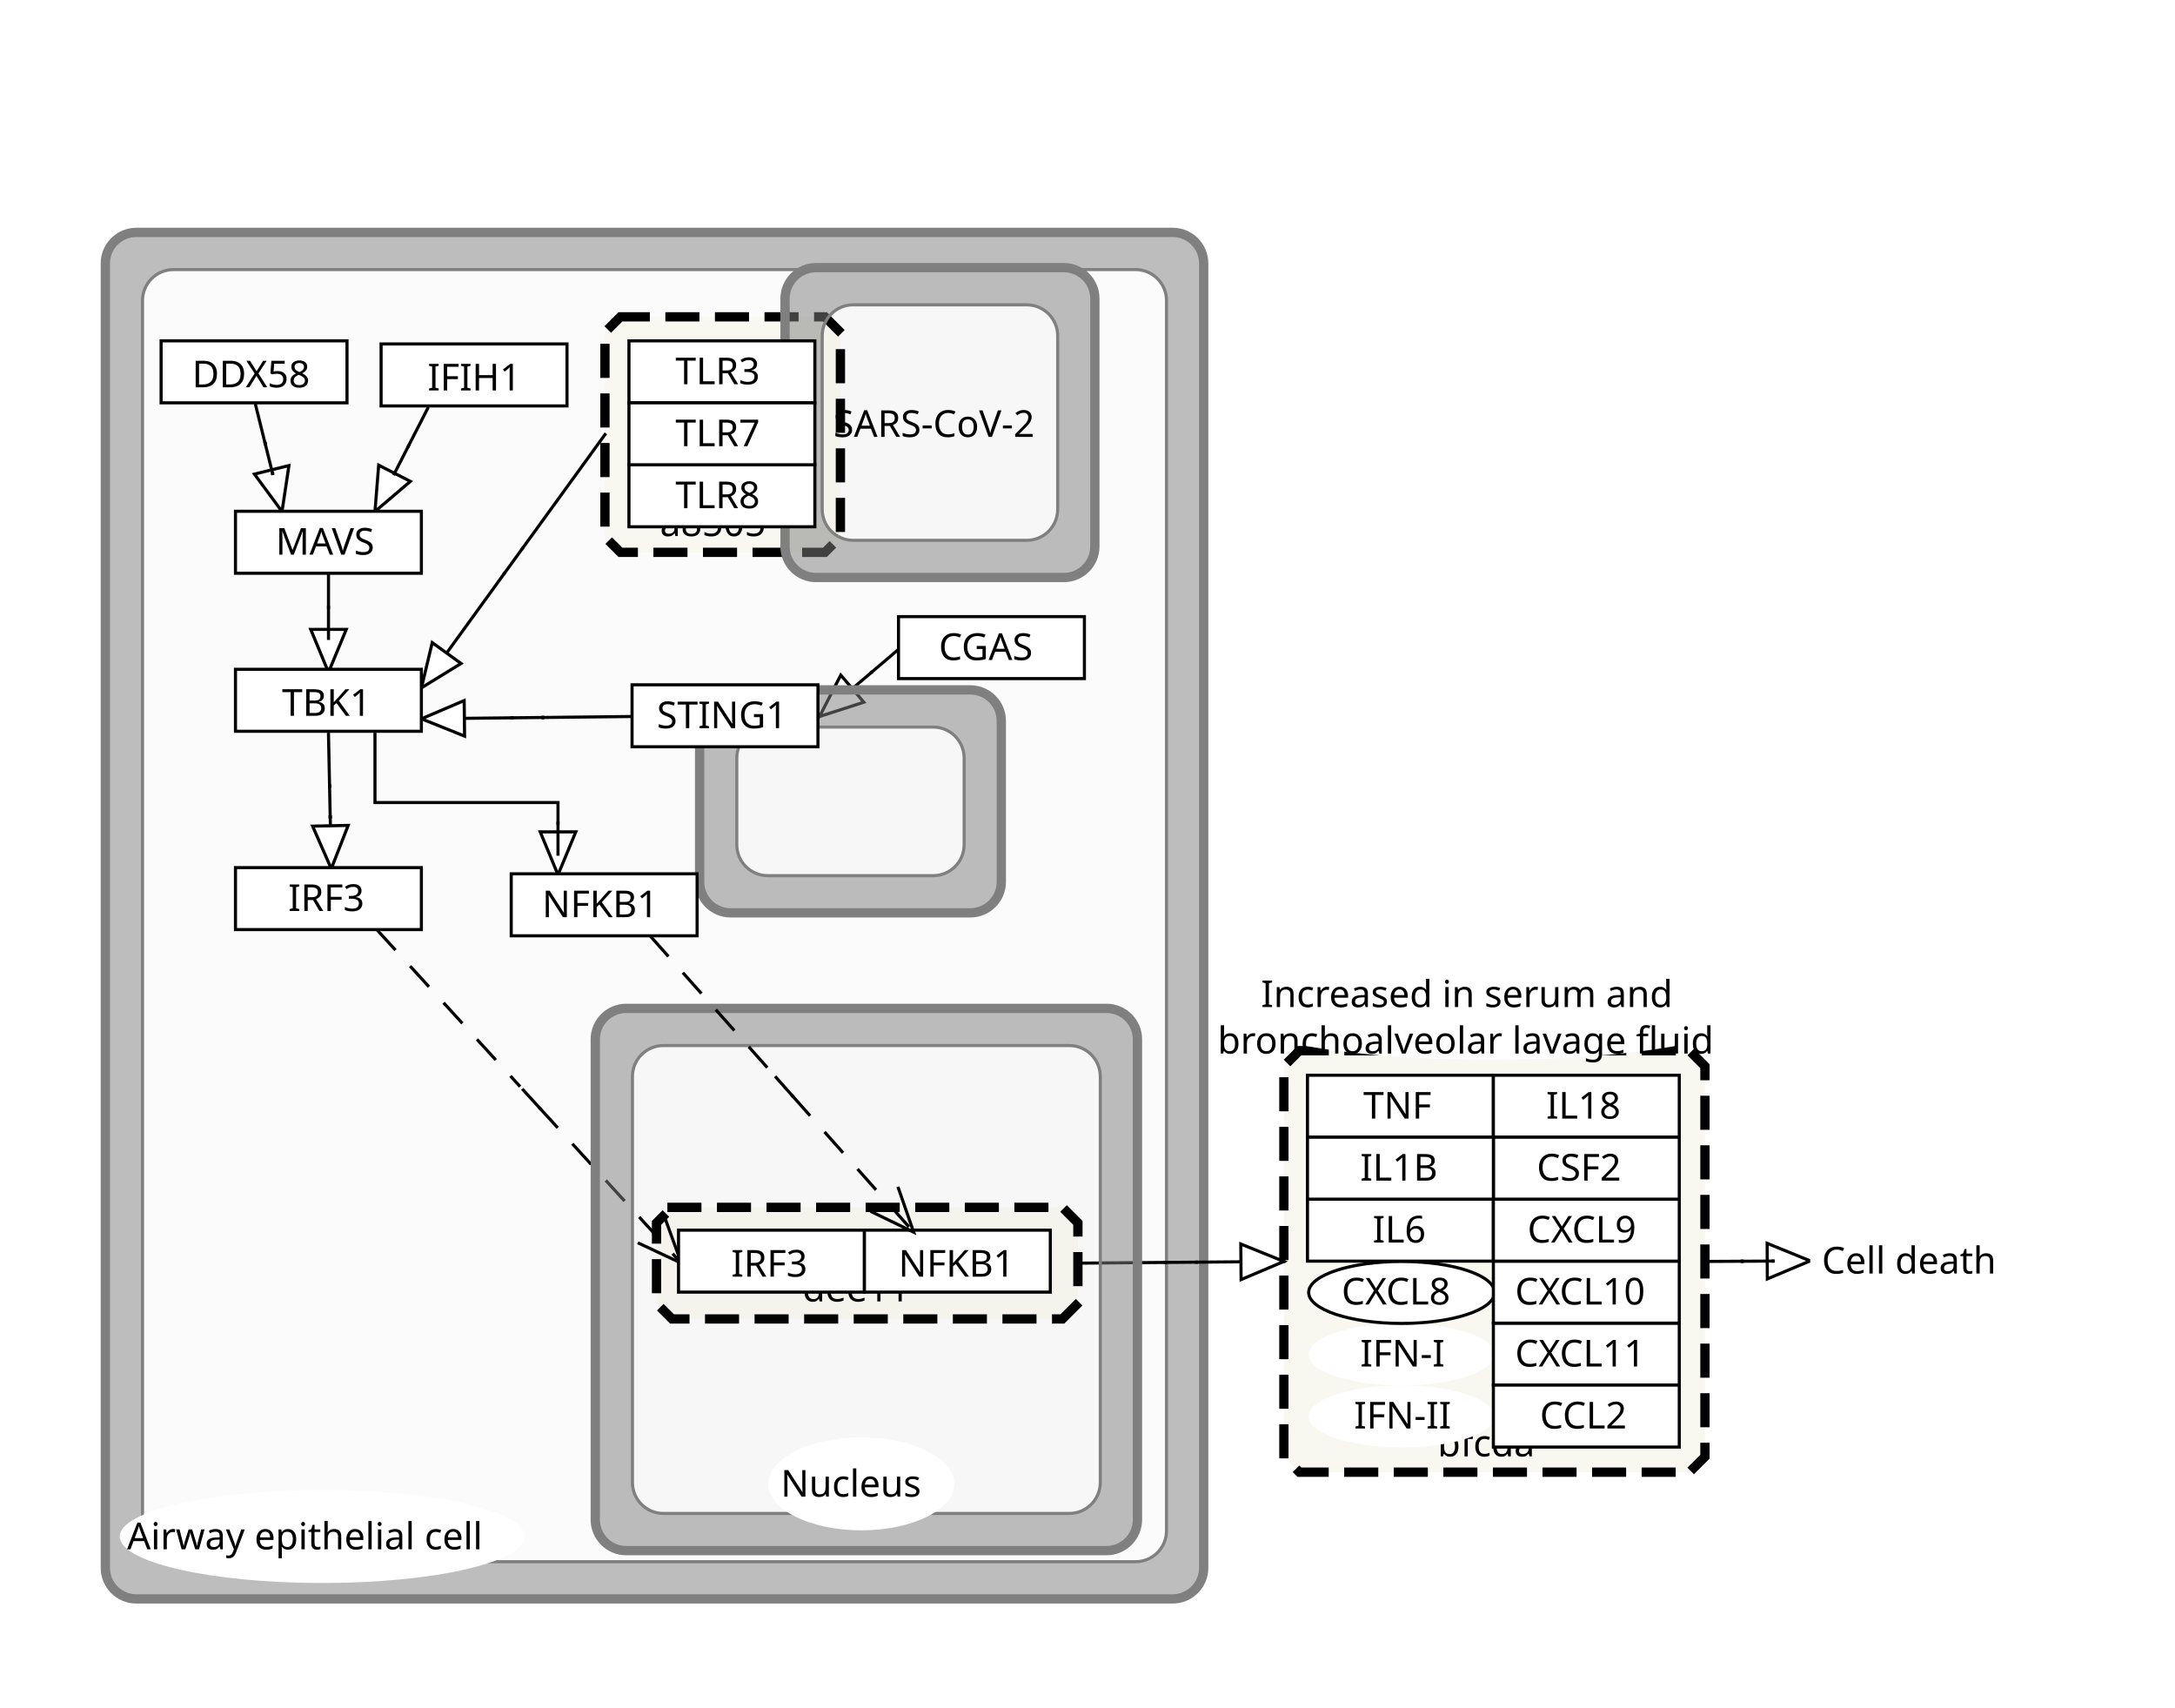
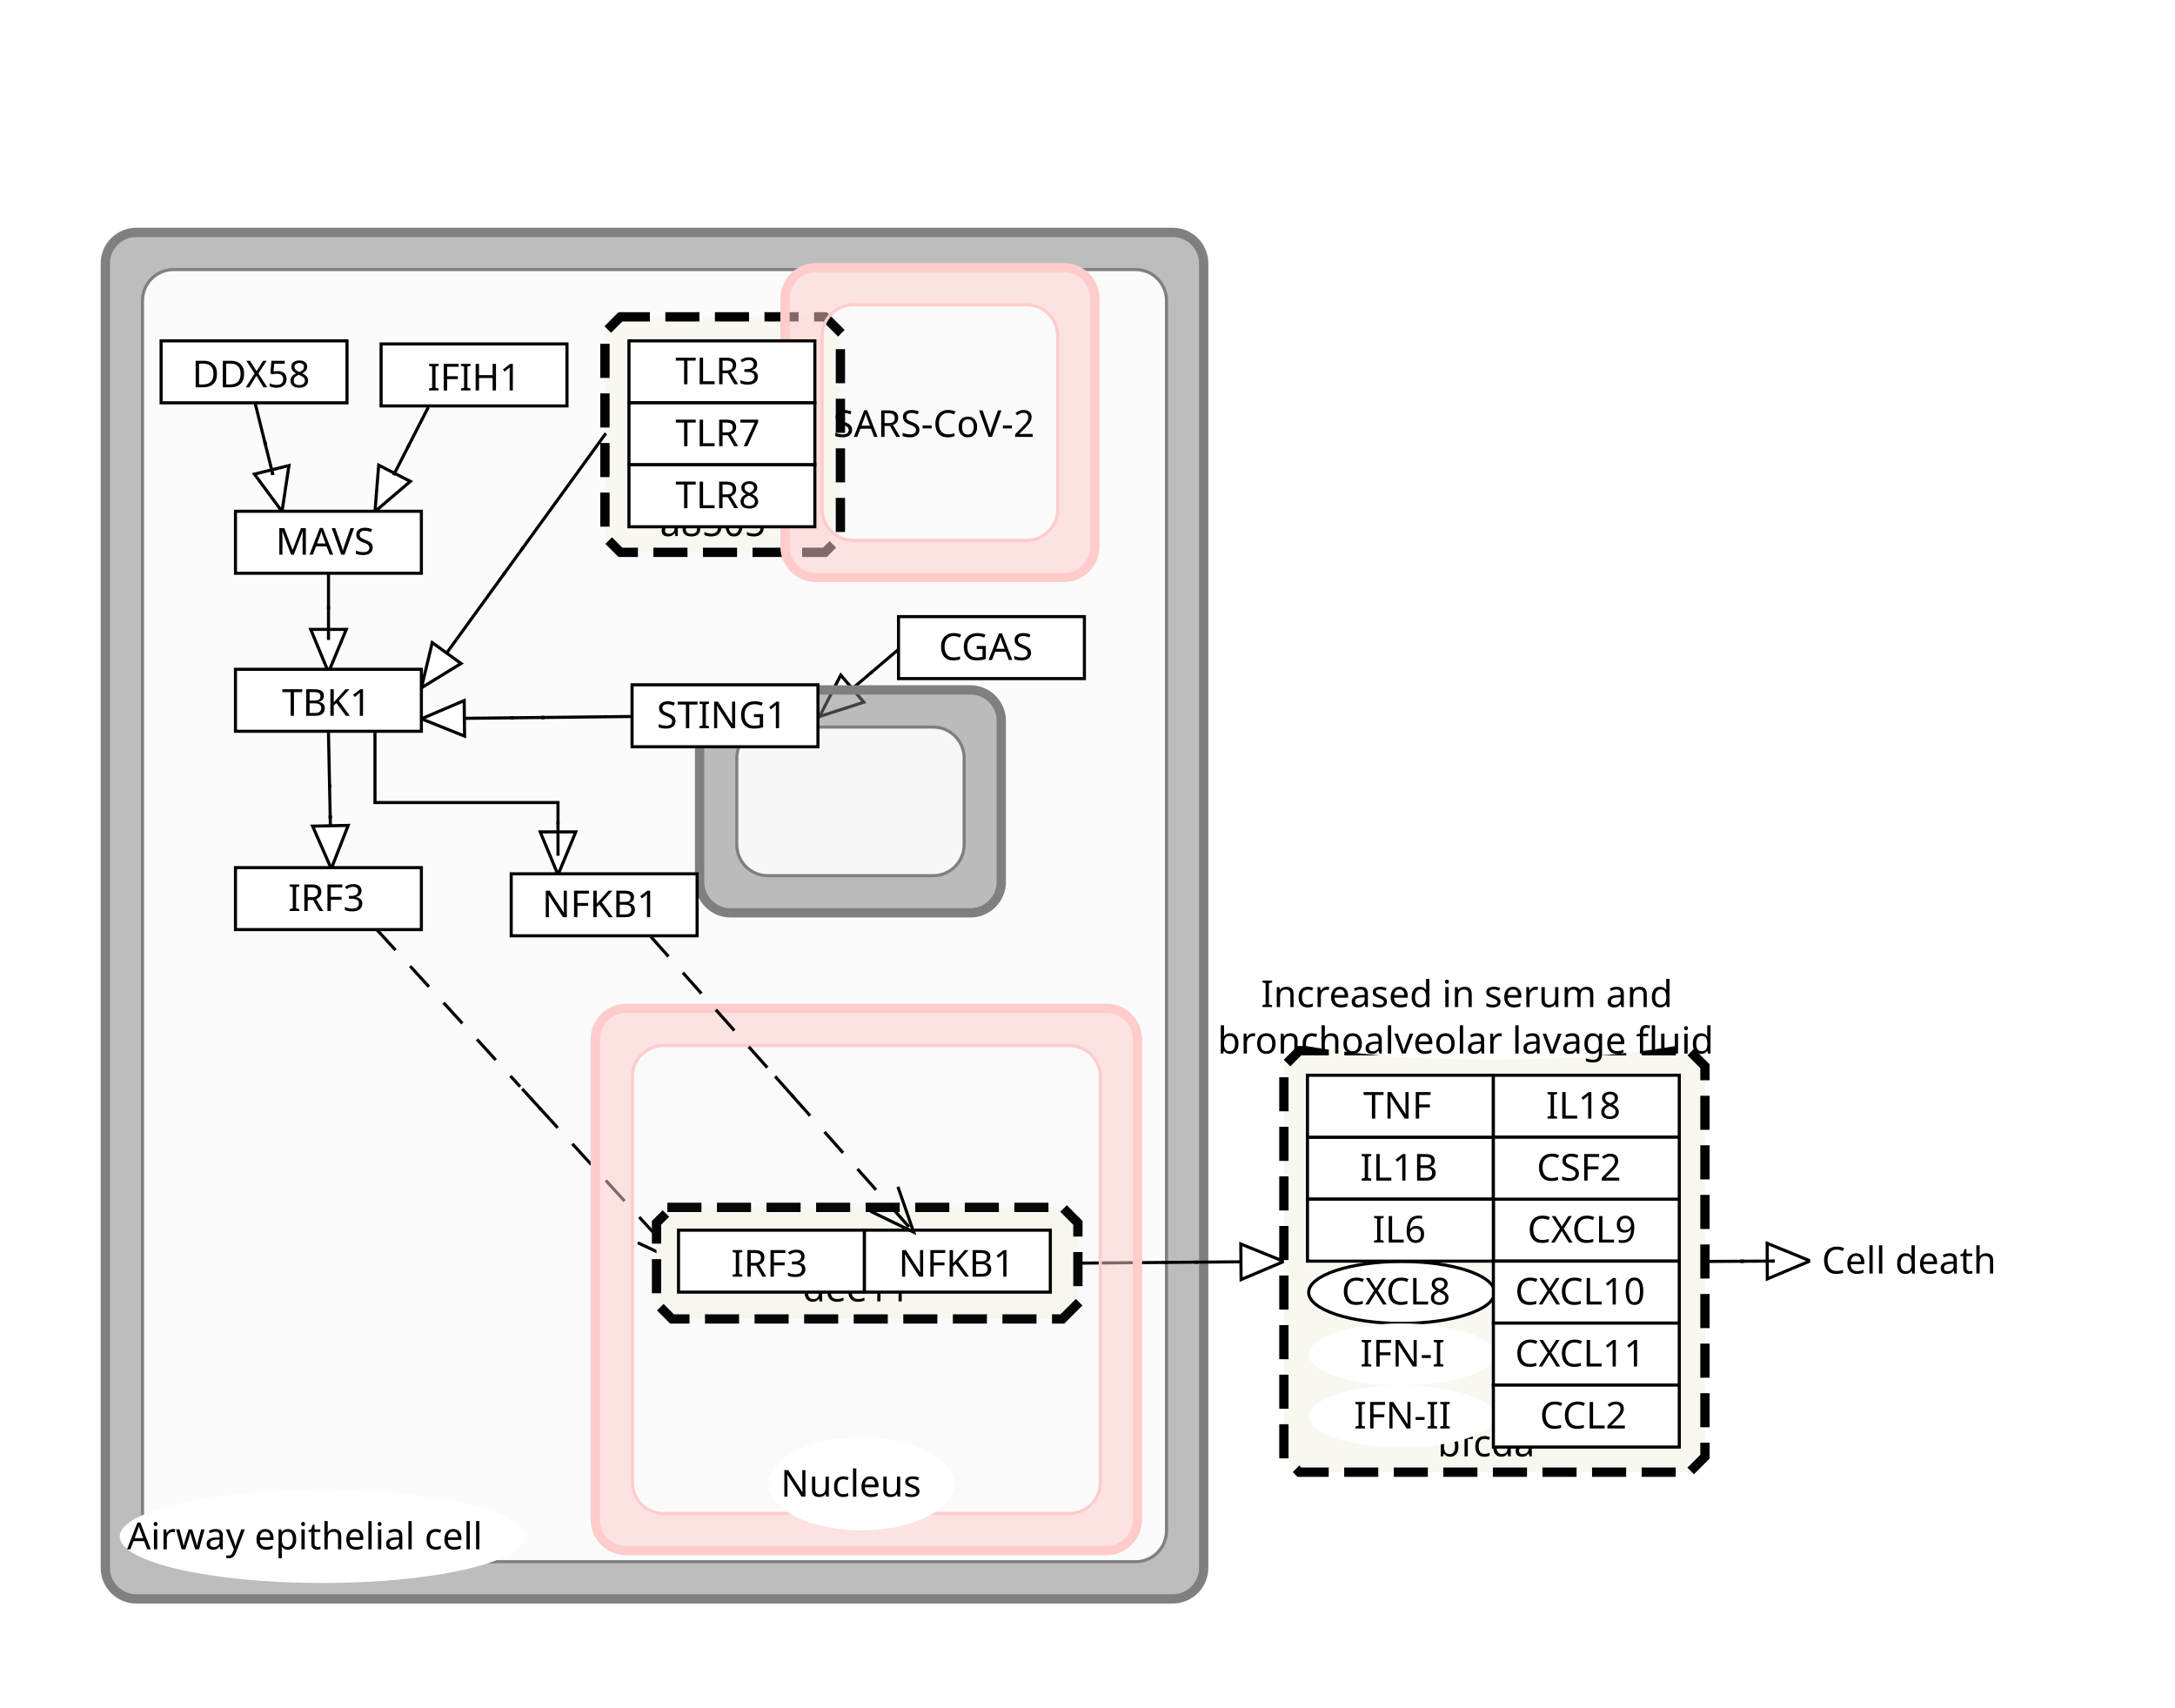
<svg xmlns="http://www.w3.org/2000/svg" fill-opacity="1" color-rendering="auto" color-interpolation="auto" text-rendering="auto" stroke="black" stroke-linecap="square" stroke-miterlimit="10" shape-rendering="auto" stroke-opacity="1" fill="black" stroke-dasharray="none" font-weight="normal" stroke-width="1" viewBox="0 0 702 551" font-family="'Dialog'" font-style="normal" stroke-linejoin="miter" font-size="12px" stroke-dashoffset="0" image-rendering="auto">
  <defs id="genericDefs" />
  <g />
  <defs id="genericDefs" />
  <g>
    <g fill="white" text-rendering="geometricPrecision" color-interpolation="linearRGB" color-rendering="optimizeQuality" stroke="white" image-rendering="optimizeQuality">
      <rect x="-1" width="704" height="553" y="-1" stroke="none" />
    </g>
    <g fill-opacity="0.031" fill="rgb(128,128,128)" text-rendering="geometricPrecision" color-rendering="optimizeQuality" image-rendering="optimizeQuality" stroke="rgb(128,128,128)" color-interpolation="linearRGB" stroke-opacity="0.031">
      <rect x="34" y="75" width="354.5" rx="10" ry="10" height="441" stroke="none" />
    </g>
    <g fill="gray" text-rendering="geometricPrecision" color-rendering="optimizeQuality" image-rendering="optimizeQuality" stroke="gray" color-interpolation="linearRGB" stroke-width="3">
      <rect x="34" y="75" fill="none" width="354.5" rx="10" ry="10" height="441" />
      <rect x="46" y="87" fill="none" width="330.5" rx="10" ry="10" height="417" stroke-width="1" />
    </g>
    <g fill-opacity="0.498" fill="rgb(128,128,128)" text-rendering="geometricPrecision" color-rendering="optimizeQuality" image-rendering="optimizeQuality" stroke="rgb(128,128,128)" color-interpolation="linearRGB" stroke-opacity="0.498">
      <path d="M366.5 87 C372.023 87 376.5 91.477 376.5 97 L376.5 494 C376.5 499.523 372.023 504 366.5 504 L56 504 C50.477 504 46 499.523 46 494 L46 97 C46 91.477 50.477 87 56 87 ZM44 75 C38.477 75 34 79.477 34 85 L34 506 C34 511.523 38.477 516 44 516 L378.5 516 C384.023 516 388.5 511.523 388.5 506 L388.5 85 C388.5 79.477 384.023 75 378.5 75 Z" stroke="none" />
    </g>
    <g fill="silver" text-rendering="geometricPrecision" color-rendering="optimizeQuality" image-rendering="optimizeQuality" font-family="sans-serif" stroke="silver" color-interpolation="linearRGB">
      <text x="34" xml:space="preserve" y="82" stroke="none"> </text>
-       <path fill="none" d="M290.4 209.225 L281.272 216.986" stroke="black" />
-       <path fill="none" d="M273.653 223.464 L264.525 231.225" stroke="black" />
-       <path fill="white" d="M264.525 231.225 L271.365 217.875 L278.801 226.621 Z" stroke="none" />
-       <path fill="none" d="M264.525 231.225 L271.365 217.875 L278.801 226.621 Z" stroke="black" />
-       <line y2="216.986" fill="none" x1="273.653" x2="281.272" stroke="black" y1="223.464" />
+       <path fill="none" d="M121.025 236.975 L121.025 259 L180.1 259 L180.1 265.663" stroke="black" />
+       <path fill="none" d="M180.1 275.663 L180.1 282.325" stroke="black" />
+       <path fill="white" d="M180.1 282.325 L174.36 268.467 L185.84 268.467 Z" stroke="none" />
+       <path fill="none" d="M180.1 282.325 L174.36 268.467 L185.84 268.467 Z" stroke="black" />
+       <line y2="265.663" fill="none" x1="180.1" x2="180.1" stroke="black" y1="275.663" />
+       <path fill="none" d="M347.9 407.65 L376.143 407.414" stroke="black" />
+       <path fill="none" d="M386.143 407.331 L414.386 407.095" stroke="black" />
+       <path fill="white" d="M414.386 407.095 L400.576 412.951 L400.48 401.471 Z" stroke="none" />
+       <path fill="none" d="M414.386 407.095 L400.576 412.951 L400.48 401.471 Z" stroke="black" />
+       <line y2="407.414" fill="none" x1="386.143" x2="376.143" stroke="black" y1="407.331" />
+       <path fill="rgb(248,247,240)" d="M419.386 339.085 L545.287 339.085 L550.287 344.085 L550.287 470.105 L545.287 475.105 L419.386 475.105 L414.386 470.105 L414.386 344.085 Z" fill-rule="evenodd" stroke="none" />
+     </g>
+     <g text-rendering="geometricPrecision" stroke-dasharray="8,8" stroke-width="3" color-interpolation="linearRGB" color-rendering="optimizeQuality" image-rendering="optimizeQuality">
+       <path fill="none" d="M419.386 339.085 L545.287 339.085 L550.287 344.085 L550.287 470.105 L545.287 475.105 L419.386 475.105 L414.386 470.105 L414.386 344.085 Z" fill-rule="evenodd" />
+       <text x="464" y="470" font-family="sans-serif" stroke-dasharray="none" stroke="none" stroke-width="1" xml:space="preserve">bfcda</text>
+       <path fill="none" stroke-width="1" stroke-dasharray="none" d="M138.025 131.825 L131.801 143.998" />
+       <path fill="none" stroke-width="1" stroke-dasharray="none" d="M127.249 152.902 L121.025 165.075" />
+     </g>
+     <g fill="white" text-rendering="geometricPrecision" color-interpolation="linearRGB" color-rendering="optimizeQuality" stroke="white" image-rendering="optimizeQuality">
+       <path d="M121.025 165.075 L122.223 150.123 L132.445 155.349 Z" stroke="none" />
+       <path fill="none" d="M121.025 165.075 L122.223 150.123 L132.445 155.349 Z" stroke="black" />
+       <line y2="143.998" fill="none" x1="127.249" x2="131.801" stroke="black" y1="152.902" />
      <path fill="none" d="M204.525 231.225 L175.275 231.545" stroke="black" />
      <path fill="none" d="M165.275 231.655 L136.025 231.975" stroke="black" />
-       <path fill="white" d="M136.025 231.975 L149.82 226.083 L149.945 237.563 Z" stroke="none" />
+       <path d="M136.025 231.975 L149.82 226.083 L149.945 237.563 Z" stroke="none" />
      <path fill="none" d="M136.025 231.975 L149.82 226.083 L149.945 237.563 Z" stroke="black" />
      <path fill="none" d="M175.275 231.545 L175.275 231.545" stroke="black" />
      <path fill="none" d="M165.275 231.655 L165.275 231.655" stroke="black" />
      <line y2="231.545" fill="none" x1="165.275" x2="175.275" stroke="black" y1="231.655" />
-       <path fill="rgb(248,247,240)" d="M419.386 339.085 L545.287 339.085 L550.287 344.085 L550.287 470.105 L545.287 475.105 L419.386 475.105 L414.386 470.105 L414.386 344.085 Z" fill-rule="evenodd" stroke="none" />
-     </g>
-     <g text-rendering="geometricPrecision" stroke-dasharray="8,8" stroke-width="3" color-interpolation="linearRGB" color-rendering="optimizeQuality" image-rendering="optimizeQuality">
-       <path fill="none" d="M419.386 339.085 L545.287 339.085 L550.287 344.085 L550.287 470.105 L545.287 475.105 L419.386 475.105 L414.386 470.105 L414.386 344.085 Z" fill-rule="evenodd" />
-       <text x="464" y="470" font-family="sans-serif" stroke-dasharray="none" stroke="none" stroke-width="1" xml:space="preserve">bfcda</text>
-     </g>
-     <g fill="rgb(248,247,240)" text-rendering="geometricPrecision" color-interpolation="linearRGB" color-rendering="optimizeQuality" stroke="rgb(248,247,240)" image-rendering="optimizeQuality">
-       <path d="M216.9 389.65 L342.9 389.65 L347.9 394.65 L347.9 420.65 L342.9 425.65 L216.9 425.65 L211.9 420.65 L211.9 394.65 Z" stroke="none" fill-rule="evenodd" />
+       <path fill="none" stroke-dasharray="8,8" d="M121.925 300.35 L167.541 350.308" stroke="black" />
+       <path fill="none" stroke-dasharray="8,8" d="M174.284 357.692 L219.9 407.65" stroke="black" />
+       <path fill="none" d="M206.317 401.287 L219.9 407.65 L214.794 393.546" stroke="black" />
+       <line fill="none" x1="174.284" x2="167.541" y1="357.692" y2="350.308" stroke-dasharray="8,8" stroke="black" />
+       <path fill="none" d="M106.025 236.975 L106.371 253.664" stroke="black" />
+       <path fill="none" d="M106.579 263.661 L106.925 280.35" stroke="black" />
+       <path d="M106.925 280.35 L100.898 266.614 L112.376 266.376 Z" stroke="none" />
+       <path fill="none" d="M106.925 280.35 L100.898 266.614 L112.376 266.376 Z" stroke="black" />
+       <path fill="none" d="M106.371 253.664 L106.371 253.664" stroke="black" />
+       <path fill="none" d="M106.579 263.661 L106.579 263.661" stroke="black" />
+       <line y2="253.664" fill="none" x1="106.579" x2="106.371" stroke="black" y1="263.661" />
+       <path fill="rgb(248,247,240)" d="M216.9 389.65 L342.9 389.65 L347.9 394.65 L347.9 420.65 L342.9 425.65 L216.9 425.65 L211.9 420.65 L211.9 394.65 Z" fill-rule="evenodd" stroke="none" />
    </g>
    <g text-rendering="geometricPrecision" stroke-dasharray="8,8" stroke-width="3" color-interpolation="linearRGB" color-rendering="optimizeQuality" image-rendering="optimizeQuality">
      <path fill="none" d="M216.9 389.65 L342.9 389.65 L347.9 394.65 L347.9 420.65 L342.9 425.65 L216.9 425.65 L211.9 420.65 L211.9 394.65 Z" fill-rule="evenodd" />
      <text x="259" y="420" font-family="sans-serif" stroke-dasharray="none" stroke="none" stroke-width="1" xml:space="preserve">dee11</text>
-       <path fill="none" stroke-width="1" d="M121.925 300.35 L167.541 350.308" />
-       <path fill="none" stroke-width="1" d="M174.284 357.692 L219.9 407.65" />
-       <path fill="none" stroke-width="1" stroke-dasharray="none" d="M206.317 401.287 L219.9 407.65 L214.794 393.546" />
-       <line y2="350.308" fill="none" stroke-width="1" x1="174.284" x2="167.541" y1="357.692" />
-       <path fill="none" stroke-width="1" stroke-dasharray="none" d="M138.025 131.825 L131.801 143.998" />
-       <path fill="none" stroke-width="1" stroke-dasharray="none" d="M127.249 152.902 L121.025 165.075" />
-     </g>
-     <g fill="white" text-rendering="geometricPrecision" color-interpolation="linearRGB" color-rendering="optimizeQuality" stroke="white" image-rendering="optimizeQuality">
-       <path d="M121.025 165.075 L122.223 150.123 L132.445 155.349 Z" stroke="none" />
-       <path fill="none" d="M121.025 165.075 L122.223 150.123 L132.445 155.349 Z" stroke="black" />
-       <line y2="143.998" fill="none" x1="127.249" x2="131.801" stroke="black" y1="152.902" />
-       <path fill="rgb(248,247,240)" d="M200.25 102.25 L266.25 102.25 L271.25 107.25 L271.25 173.25 L266.25 178.25 L200.25 178.25 L195.25 173.25 L195.25 107.25 Z" fill-rule="evenodd" stroke="none" />
-     </g>
-     <g text-rendering="geometricPrecision" stroke-dasharray="8,8" stroke-width="3" color-interpolation="linearRGB" color-rendering="optimizeQuality" image-rendering="optimizeQuality">
-       <path fill="none" d="M200.25 102.25 L266.25 102.25 L271.25 107.25 L271.25 173.25 L266.25 178.25 L200.25 178.25 L195.25 173.25 L195.25 107.25 Z" fill-rule="evenodd" />
-       <text x="213" y="173" font-family="sans-serif" stroke-dasharray="none" stroke="none" stroke-width="1" xml:space="preserve">a8505</text>
-       <path fill="none" stroke-width="1" stroke-dasharray="none" d="M347.9 407.65 L376.143 407.414" />
-       <path fill="none" stroke-width="1" stroke-dasharray="none" d="M386.143 407.331 L414.386 407.095" />
-     </g>
-     <g fill="white" text-rendering="geometricPrecision" color-interpolation="linearRGB" color-rendering="optimizeQuality" stroke="white" image-rendering="optimizeQuality">
-       <path d="M414.386 407.095 L400.576 412.951 L400.48 401.471 Z" stroke="none" />
-       <path fill="none" d="M414.386 407.095 L400.576 412.951 L400.48 401.471 Z" stroke="black" />
-       <line y2="407.414" fill="none" x1="386.143" x2="376.143" stroke="black" y1="407.331" />
+       <path fill="none" stroke-width="1" stroke-dasharray="none" d="M290.4 209.225 L281.272 216.986" />
+       <path fill="none" stroke-width="1" stroke-dasharray="none" d="M273.653 223.464 L264.525 231.225" />
+     </g>
+     <g fill="white" text-rendering="geometricPrecision" color-interpolation="linearRGB" color-rendering="optimizeQuality" stroke="white" image-rendering="optimizeQuality">
+       <path d="M264.525 231.225 L271.365 217.875 L278.801 226.621 Z" stroke="none" />
+       <path fill="none" d="M264.525 231.225 L271.365 217.875 L278.801 226.621 Z" stroke="black" />
+       <line y2="216.986" fill="none" x1="273.653" x2="281.272" stroke="black" y1="223.464" />
+       <path fill="none" d="M82.525 130.825 L85.571 143.097" stroke="black" />
+       <path fill="none" d="M87.979 152.803 L91.025 165.075" stroke="black" />
+       <path d="M91.025 165.075 L82.116 153.007 L93.258 150.242 Z" stroke="none" />
+       <path fill="none" d="M91.025 165.075 L82.116 153.007 L93.258 150.242 Z" stroke="black" />
+       <path fill="none" d="M85.571 143.097 L85.571 143.097" stroke="black" />
+       <path fill="none" d="M87.979 152.803 L87.979 152.803" stroke="black" />
+       <line y2="143.097" fill="none" x1="87.979" x2="85.571" stroke="black" y1="152.803" />
      <path fill="none" d="M550.287 407.095 L562.269 407.032" stroke="black" />
      <path fill="none" d="M572.269 406.98 L584.251 406.917" stroke="black" />
      <path d="M584.251 406.917 L570.423 412.73 L570.363 401.25 Z" stroke="none" />
      <path fill="none" d="M584.251 406.917 L570.423 412.73 L570.363 401.25 Z" stroke="black" />
      <path fill="none" d="M562.269 407.032 L562.269 407.032" stroke="black" />
      <path fill="none" d="M572.269 406.98 L572.269 406.98" stroke="black" />
      <line y2="407.032" fill="none" x1="572.269" x2="562.269" stroke="black" y1="406.98" />
-       <path fill="none" d="M106.025 236.975 L106.371 253.664" stroke="black" />
-       <path fill="none" d="M106.579 263.661 L106.925 280.35" stroke="black" />
-       <path d="M106.925 280.35 L100.898 266.614 L112.376 266.376 Z" stroke="none" />
-       <path fill="none" d="M106.925 280.35 L100.898 266.614 L112.376 266.376 Z" stroke="black" />
-       <path fill="none" d="M106.371 253.664 L106.371 253.664" stroke="black" />
-       <path fill="none" d="M106.579 263.661 L106.579 263.661" stroke="black" />
-       <line y2="253.664" fill="none" x1="106.579" x2="106.371" stroke="black" y1="263.661" />
+       <path fill="rgb(248,247,240)" d="M200.25 102.25 L266.25 102.25 L271.25 107.25 L271.25 173.25 L266.25 178.25 L200.25 178.25 L195.25 173.25 L195.25 107.25 Z" fill-rule="evenodd" stroke="none" />
+     </g>
+     <g text-rendering="geometricPrecision" stroke-dasharray="8,8" stroke-width="3" color-interpolation="linearRGB" color-rendering="optimizeQuality" image-rendering="optimizeQuality">
+       <path fill="none" d="M200.25 102.25 L266.25 102.25 L271.25 107.25 L271.25 173.25 L266.25 178.25 L200.25 178.25 L195.25 173.25 L195.25 107.25 Z" fill-rule="evenodd" />
+       <text x="213" y="173" font-family="sans-serif" stroke-dasharray="none" stroke="none" stroke-width="1" xml:space="preserve">a8505</text>
+       <path fill="none" stroke-width="1" stroke-dasharray="none" d="M195.25 140.25 L168.571 177.064" />
+       <path fill="none" stroke-width="1" stroke-dasharray="none" d="M162.703 185.161 L136.025 221.975" />
+     </g>
+     <g fill="white" text-rendering="geometricPrecision" color-interpolation="linearRGB" color-rendering="optimizeQuality" stroke="white" image-rendering="optimizeQuality">
+       <path d="M136.025 221.975 L139.509 207.385 L148.805 214.122 Z" stroke="none" />
+       <path fill="none" d="M136.025 221.975 L139.509 207.385 L148.805 214.122 Z" stroke="black" />
+       <line y2="177.064" fill="none" x1="162.703" x2="168.571" stroke="black" y1="185.161" />
      <path fill="none" d="M106.025 185.075 L106.025 196.025" stroke="black" />
      <path fill="none" d="M106.025 206.025 L106.025 216.975" stroke="black" />
      <path d="M106.025 216.975 L100.285 203.117 L111.765 203.117 Z" stroke="none" />
      <path fill="none" d="M106.025 216.975 L100.285 203.117 L111.765 203.117 Z" stroke="black" />
      <line y2="196.025" fill="none" x1="106.025" x2="106.025" stroke="black" y1="206.025" />
-       <path fill="none" d="M82.525 130.825 L85.571 143.097" stroke="black" />
-       <path fill="none" d="M87.979 152.803 L91.025 165.075" stroke="black" />
-       <path d="M91.025 165.075 L82.116 153.007 L93.258 150.242 Z" stroke="none" />
-       <path fill="none" d="M91.025 165.075 L82.116 153.007 L93.258 150.242 Z" stroke="black" />
-       <path fill="none" d="M85.571 143.097 L85.571 143.097" stroke="black" />
-       <path fill="none" d="M87.979 152.803 L87.979 152.803" stroke="black" />
-       <line y2="143.097" fill="none" x1="87.979" x2="85.571" stroke="black" y1="152.803" />
-       <path fill="none" d="M195.25 140.25 L168.571 177.064" stroke="black" />
-       <path fill="none" d="M162.703 185.161 L136.025 221.975" stroke="black" />
-       <path d="M136.025 221.975 L139.509 207.385 L148.805 214.122 Z" stroke="none" />
-       <path fill="none" d="M136.025 221.975 L139.509 207.385 L148.805 214.122 Z" stroke="black" />
-       <line y2="177.064" fill="none" x1="162.703" x2="168.571" stroke="black" y1="185.161" />
-       <path fill="none" d="M121.025 236.975 L121.025 259 L180.1 259 L180.1 265.663" stroke="black" />
-       <path fill="none" d="M180.1 275.663 L180.1 282.325" stroke="black" />
-       <path d="M180.1 282.325 L174.36 268.467 L185.84 268.467 Z" stroke="none" />
-       <path fill="none" d="M180.1 282.325 L174.36 268.467 L185.84 268.467 Z" stroke="black" />
-       <line y2="265.663" fill="none" x1="180.1" x2="180.1" stroke="black" y1="275.663" />
-     </g>
-     <g fill-opacity="0.031" fill="rgb(128,128,128)" text-rendering="geometricPrecision" color-rendering="optimizeQuality" image-rendering="optimizeQuality" stroke="rgb(128,128,128)" color-interpolation="linearRGB" stroke-opacity="0.031">
-       <rect x="192.125" y="325.425" width="175" rx="10" ry="10" height="175" stroke="none" />
-     </g>
-     <g fill="gray" text-rendering="geometricPrecision" color-rendering="optimizeQuality" image-rendering="optimizeQuality" stroke="gray" color-interpolation="linearRGB" stroke-width="3">
-       <rect x="192.125" y="325.425" fill="none" width="175" rx="10" ry="10" height="175" />
-       <rect x="204.125" y="337.425" fill="none" width="151" rx="10" ry="10" height="151" stroke-width="1" />
-     </g>
-     <g fill-opacity="0.498" fill="rgb(128,128,128)" text-rendering="geometricPrecision" color-rendering="optimizeQuality" image-rendering="optimizeQuality" stroke="rgb(128,128,128)" color-interpolation="linearRGB" stroke-opacity="0.498">
-       <path d="M345.125 337.425 C350.648 337.425 355.125 341.902 355.125 347.425 L355.125 478.425 C355.125 483.948 350.648 488.425 345.125 488.425 L214.125 488.425 C208.602 488.425 204.125 483.948 204.125 478.425 L204.125 347.425 C204.125 341.902 208.602 337.425 214.125 337.425 ZM202.125 325.425 C196.602 325.425 192.125 329.902 192.125 335.425 L192.125 490.425 C192.125 495.948 196.602 500.425 202.125 500.425 L357.125 500.425 C362.648 500.425 367.125 495.948 367.125 490.425 L367.125 335.425 C367.125 329.902 362.648 325.425 357.125 325.425 Z" stroke="none" />
-     </g>
-     <g fill="silver" text-rendering="geometricPrecision" color-rendering="optimizeQuality" image-rendering="optimizeQuality" font-family="sans-serif" stroke="silver" color-interpolation="linearRGB">
-       <text x="192" xml:space="preserve" y="332" stroke="none"> </text>
+     </g>
+     <g fill-opacity="0.031" fill="rgb(255,204,204)" text-rendering="geometricPrecision" color-rendering="optimizeQuality" image-rendering="optimizeQuality" stroke="rgb(255,204,204)" color-interpolation="linearRGB" stroke-opacity="0.031">
+       <rect x="253.375" y="86.375" width="100" rx="10" ry="10" height="100" stroke="none" />
+       <rect x="253.375" y="86.375" fill-opacity="1" fill="none" width="100" rx="10" ry="10" height="100" stroke-width="3" stroke-opacity="1" />
+       <rect x="265.375" y="98.375" fill-opacity="1" fill="none" width="76" rx="10" ry="10" height="76" stroke-opacity="1" />
+       <path d="M331.375 98.375 C336.898 98.375 341.375 102.852 341.375 108.375 L341.375 164.375 C341.375 169.898 336.898 174.375 331.375 174.375 L275.375 174.375 C269.852 174.375 265.375 169.898 265.375 164.375 L265.375 108.375 C265.375 102.852 269.852 98.375 275.375 98.375 ZM263.375 86.375 C257.852 86.375 253.375 90.852 253.375 96.375 L253.375 176.375 C253.375 181.898 257.852 186.375 263.375 186.375 L343.375 186.375 C348.898 186.375 353.375 181.898 353.375 176.375 L353.375 96.375 C353.375 90.852 348.898 86.375 343.375 86.375 Z" fill-opacity="0.498" stroke-opacity="0.498" stroke="none" />
+     </g>
+     <g text-rendering="geometricPrecision" font-family="sans-serif" color-interpolation="linearRGB" color-rendering="optimizeQuality" image-rendering="optimizeQuality">
+       <text x="253" xml:space="preserve" y="93" stroke="none"> </text>
    </g>
    <g fill-opacity="0.031" fill="rgb(128,128,128)" text-rendering="geometricPrecision" color-rendering="optimizeQuality" image-rendering="optimizeQuality" stroke="rgb(128,128,128)" color-interpolation="linearRGB" stroke-opacity="0.031">
      <rect x="225.807" y="222.646" width="97.375" rx="10" ry="10" height="71.948" stroke="none" />
    </g>
    <g fill="gray" text-rendering="geometricPrecision" color-rendering="optimizeQuality" image-rendering="optimizeQuality" stroke="gray" color-interpolation="linearRGB" stroke-width="3">
      <rect x="225.807" y="222.646" fill="none" width="97.375" rx="10" ry="10" height="71.948" />
      <rect x="237.807" y="234.646" fill="none" width="73.375" rx="10" ry="10" height="47.948" stroke-width="1" />
    </g>
    <g fill-opacity="0.498" fill="rgb(128,128,128)" text-rendering="geometricPrecision" color-rendering="optimizeQuality" image-rendering="optimizeQuality" stroke="rgb(128,128,128)" color-interpolation="linearRGB" stroke-opacity="0.498">
      <path d="M301.182 234.646 C306.704 234.646 311.182 239.123 311.182 244.646 L311.182 272.594 C311.182 278.116 306.704 282.594 301.182 282.594 L247.807 282.594 C242.284 282.594 237.807 278.116 237.807 272.594 L237.807 244.646 C237.807 239.123 242.284 234.646 247.807 234.646 ZM235.807 222.646 C230.284 222.646 225.807 227.123 225.807 232.646 L225.807 284.594 C225.807 290.116 230.284 294.594 235.807 294.594 L313.182 294.594 C318.704 294.594 323.182 290.116 323.182 284.594 L323.182 232.646 C323.182 227.123 318.704 222.646 313.182 222.646 Z" stroke="none" />
    </g>
    <g fill="silver" text-rendering="geometricPrecision" color-rendering="optimizeQuality" image-rendering="optimizeQuality" font-family="sans-serif" stroke="silver" color-interpolation="linearRGB">
      <text x="225" xml:space="preserve" y="230" stroke="none"> </text>
    </g>
-     <g fill-opacity="0.031" fill="rgb(128,128,128)" text-rendering="geometricPrecision" color-rendering="optimizeQuality" image-rendering="optimizeQuality" stroke="rgb(128,128,128)" color-interpolation="linearRGB" stroke-opacity="0.031">
-       <rect x="253.375" y="86.375" width="100" rx="10" ry="10" height="100" stroke="none" />
-     </g>
-     <g fill="gray" text-rendering="geometricPrecision" color-rendering="optimizeQuality" image-rendering="optimizeQuality" stroke="gray" color-interpolation="linearRGB" stroke-width="3">
-       <rect x="253.375" y="86.375" fill="none" width="100" rx="10" ry="10" height="100" />
-       <rect x="265.375" y="98.375" fill="none" width="76" rx="10" ry="10" height="76" stroke-width="1" />
-     </g>
-     <g fill-opacity="0.498" fill="rgb(128,128,128)" text-rendering="geometricPrecision" color-rendering="optimizeQuality" image-rendering="optimizeQuality" stroke="rgb(128,128,128)" color-interpolation="linearRGB" stroke-opacity="0.498">
-       <path d="M331.375 98.375 C336.898 98.375 341.375 102.852 341.375 108.375 L341.375 164.375 C341.375 169.898 336.898 174.375 331.375 174.375 L275.375 174.375 C269.852 174.375 265.375 169.898 265.375 164.375 L265.375 108.375 C265.375 102.852 269.852 98.375 275.375 98.375 ZM263.375 86.375 C257.852 86.375 253.375 90.852 253.375 96.375 L253.375 176.375 C253.375 181.898 257.852 186.375 263.375 186.375 L343.375 186.375 C348.898 186.375 353.375 181.898 353.375 176.375 L353.375 96.375 C353.375 90.852 348.898 86.375 343.375 86.375 Z" stroke="none" />
-     </g>
-     <g text-rendering="geometricPrecision" font-family="sans-serif" color-interpolation="linearRGB" color-rendering="optimizeQuality" image-rendering="optimizeQuality">
-       <text x="253" xml:space="preserve" y="93" stroke="none"> </text>
+     <g fill-opacity="0.031" fill="rgb(255,204,204)" text-rendering="geometricPrecision" color-rendering="optimizeQuality" image-rendering="optimizeQuality" stroke="rgb(255,204,204)" color-interpolation="linearRGB" stroke-opacity="0.031">
+       <rect x="192.125" y="325.425" width="175" rx="10" ry="10" height="175" stroke="none" />
+       <rect x="192.125" y="325.425" fill-opacity="1" fill="none" width="175" rx="10" ry="10" height="175" stroke-width="3" stroke-opacity="1" />
+       <rect x="204.125" y="337.425" fill-opacity="1" fill="none" width="151" rx="10" ry="10" height="151" stroke-opacity="1" />
+       <path d="M345.125 337.425 C350.648 337.425 355.125 341.902 355.125 347.425 L355.125 478.425 C355.125 483.948 350.648 488.425 345.125 488.425 L214.125 488.425 C208.602 488.425 204.125 483.948 204.125 478.425 L204.125 347.425 C204.125 341.902 208.602 337.425 214.125 337.425 ZM202.125 325.425 C196.602 325.425 192.125 329.902 192.125 335.425 L192.125 490.425 C192.125 495.948 196.602 500.425 202.125 500.425 L357.125 500.425 C362.648 500.425 367.125 495.948 367.125 490.425 L367.125 335.425 C367.125 329.902 362.648 325.425 357.125 325.425 Z" fill-opacity="0.498" stroke-opacity="0.498" stroke="none" />
+     </g>
+     <g fill="silver" text-rendering="geometricPrecision" color-rendering="optimizeQuality" image-rendering="optimizeQuality" font-family="sans-serif" stroke="silver" color-interpolation="linearRGB">
+       <text x="192" xml:space="preserve" y="332" stroke="none"> </text>
+       <rect fill="white" x="203" width="60" height="20" y="110" stroke="none" />
+       <rect fill="none" x="203" width="60" height="20" y="110" stroke="black" />
+       <text fill="black" x="218" xml:space="preserve" y="124" stroke="none">TLR3</text>
+       <rect fill="white" x="422" width="60" height="20" y="367" stroke="none" />
+       <rect fill="none" x="422" width="60" height="20" y="367" stroke="black" />
+       <text fill="black" x="439" xml:space="preserve" y="381" stroke="none">IL1B</text>
+       <ellipse rx="36.124" fill="white" ry="15.671" cx="620.376" cy="406.917" stroke="none" />
+       <text fill="black" x="588" xml:space="preserve" y="411" stroke="none">Cell death</text>
+       <rect fill="white" x="422" width="60" height="20" y="347" stroke="none" />
+       <rect fill="none" x="422" width="60" height="20" y="347" stroke="black" />
+       <text fill="black" x="440" xml:space="preserve" y="361" stroke="none">TNF</text>
+       <rect fill="white" x="203" width="60" height="20" y="130" stroke="none" />
+       <rect fill="none" x="203" width="60" height="20" y="130" stroke="black" />
+       <text fill="black" x="218" xml:space="preserve" y="144" stroke="none">TLR7</text>
+       <ellipse rx="30" fill="white" ry="10" cx="452.386" cy="417.105" stroke="none" />
+       <ellipse rx="30" fill="none" ry="10" cx="452.386" cy="417.105" stroke="black" />
+       <text fill="black" x="433" xml:space="preserve" y="421" stroke="none">CXCL8</text>
+       <ellipse rx="30" fill="white" ry="10" cx="452.386" cy="457.105" stroke="none" />
+       <text fill="black" x="437" xml:space="preserve" y="461" stroke="none">IFN-II</text>
+       <rect fill="white" x="482" width="60" height="20" y="387" stroke="none" />
+       <rect fill="none" x="482" width="60" height="20" y="387" stroke="black" />
+       <text fill="black" x="493" xml:space="preserve" y="401" stroke="none">CXCL9</text>
+       <rect fill="white" x="482" width="60" height="20" y="347" stroke="none" />
+       <rect fill="none" x="482" width="60" height="20" y="347" stroke="black" />
+       <text fill="black" x="499" xml:space="preserve" y="361" stroke="none">IL18</text>
+       <rect fill="white" x="422" width="60" height="20" y="387" stroke="none" />
+       <rect fill="none" x="422" width="60" height="20" y="387" stroke="black" />
+       <text fill="black" x="443" xml:space="preserve" y="401" stroke="none">IL6</text>
+       <rect fill="white" x="123" width="60" height="20" y="111" stroke="none" />
+       <rect fill="none" x="123" width="60" height="20" y="111" stroke="black" />
+       <text fill="black" x="138" xml:space="preserve" y="126" stroke="none">IFIH1</text>
      <rect fill="white" x="203" width="60" height="20" y="150" stroke="none" />
-       <rect fill="none" x="203" width="60" height="20" y="150" />
-       <text x="218" xml:space="preserve" y="164" stroke="none">TLR8</text>
+       <rect fill="none" x="203" width="60" height="20" y="150" stroke="black" />
+       <text fill="black" x="218" xml:space="preserve" y="164" stroke="none">TLR8</text>
+       <rect fill="white" x="52" width="60" height="20" y="110" stroke="none" />
+       <rect fill="none" x="52" width="60" height="20" y="110" stroke="black" />
+       <text fill="black" x="62" xml:space="preserve" y="125" stroke="none">DDX58</text>
+       <rect fill="white" x="482" width="60" height="20" y="407" stroke="none" />
+       <rect fill="none" x="482" width="60" height="20" y="407" stroke="black" />
+       <text fill="black" x="489" xml:space="preserve" y="421" stroke="none">CXCL10</text>
      <ellipse rx="30" fill="white" ry="10" cx="452.386" cy="437.105" stroke="none" />
-       <text x="439" xml:space="preserve" y="441" stroke="none">IFN-I</text>
-       <rect fill="white" x="422" width="60" height="20" y="387" stroke="none" />
-       <rect fill="none" x="422" width="60" height="20" y="387" />
-       <text x="443" xml:space="preserve" y="401" stroke="none">IL6</text>
+       <text fill="black" x="439" xml:space="preserve" y="441" stroke="none">IFN-I</text>
+       <rect fill="white" x="482" width="60" height="20" y="427" stroke="none" />
+       <rect fill="none" x="482" width="60" height="20" y="427" stroke="black" />
+       <text fill="black" x="489" xml:space="preserve" y="441" stroke="none">CXCL11</text>
      <rect fill="white" x="76" width="60" height="20" y="165" stroke="none" />
-       <rect fill="none" x="76" width="60" height="20" y="165" />
-       <text x="89" xml:space="preserve" y="179" stroke="none">MAVS</text>
-       <ellipse rx="30" fill="white" ry="10" cx="452.386" cy="457.105" stroke="none" />
-       <text x="437" xml:space="preserve" y="461" stroke="none">IFN-II</text>
+       <rect fill="none" x="76" width="60" height="20" y="165" stroke="black" />
+       <text fill="black" x="89" xml:space="preserve" y="179" stroke="none">MAVS</text>
+       <ellipse rx="65.35" fill="white" ry="15" cx="104" cy="495.875" stroke="none" />
+       <text fill="black" x="41" xml:space="preserve" y="500" stroke="none">Airway epithelial cell</text>
+       <rect fill="white" x="204" width="60" height="20" y="221" stroke="none" />
+       <rect fill="none" x="204" width="60" height="20" y="221" stroke="black" />
+       <text fill="black" x="212" xml:space="preserve" y="235" stroke="none">STING1</text>
+       <rect fill="white" x="482" width="60" height="20" y="367" stroke="none" />
+       <rect fill="none" x="482" width="60" height="20" y="367" stroke="black" />
+       <text fill="black" x="496" xml:space="preserve" y="381" stroke="none">CSF2</text>
+       <rect fill="white" x="76" width="60" height="20" y="280" stroke="none" />
+       <rect fill="none" x="76" width="60" height="20" y="280" stroke="black" />
+       <text fill="black" x="93" xml:space="preserve" y="294" stroke="none">IRF3</text>
+       <rect fill="white" x="165" width="60" height="20" y="282" stroke="none" />
+       <rect fill="none" x="165" width="60" height="20" y="282" stroke="black" />
+       <text fill="black" x="175" xml:space="preserve" y="296" stroke="none">NFKB1</text>
+       <rect fill="white" x="290" width="60" height="20" y="199" stroke="none" />
+       <rect fill="none" x="290" width="60" height="20" y="199" stroke="black" />
+       <text fill="black" x="303" xml:space="preserve" y="213" stroke="none">CGAS</text>
      <rect fill="white" x="76" width="60" height="20" y="216" stroke="none" />
-       <rect fill="none" x="76" width="60" height="20" y="216" />
-       <text x="91" xml:space="preserve" y="231" stroke="none">TBK1</text>
-       <rect fill="white" x="482" width="60" height="20" y="427" stroke="none" />
-       <rect fill="none" x="482" width="60" height="20" y="427" />
-       <text x="489" xml:space="preserve" y="441" stroke="none">CXCL11</text>
-       <ellipse rx="30" fill="white" ry="10" cx="452.386" cy="417.105" stroke="none" />
-       <ellipse rx="30" fill="none" ry="10" cx="452.386" cy="417.105" />
-       <text x="433" xml:space="preserve" y="421" stroke="none">CXCL8</text>
-       <rect fill="white" x="482" width="60" height="20" y="407" stroke="none" />
-       <rect fill="none" x="482" width="60" height="20" y="407" />
-       <text x="489" xml:space="preserve" y="421" stroke="none">CXCL10</text>
-       <rect fill="white" x="482" width="60" height="20" y="387" stroke="none" />
-       <rect fill="none" x="482" width="60" height="20" y="387" />
-       <text x="493" xml:space="preserve" y="401" stroke="none">CXCL9</text>
-       <rect fill="white" x="76" width="60" height="20" y="280" stroke="none" />
-       <rect fill="none" x="76" width="60" height="20" y="280" />
-       <text x="93" xml:space="preserve" y="294" stroke="none">IRF3</text>
-       <rect fill="white" x="290" width="60" height="20" y="199" stroke="none" />
-       <rect fill="none" x="290" width="60" height="20" y="199" />
-       <text x="303" xml:space="preserve" y="213" stroke="none">CGAS</text>
-       <rect fill="white" x="204" width="60" height="20" y="221" stroke="none" />
-       <rect fill="none" x="204" width="60" height="20" y="221" />
-       <text x="212" xml:space="preserve" y="235" stroke="none">STING1</text>
-       <rect fill="white" x="165" width="60" height="20" y="282" stroke="none" />
-       <rect fill="none" x="165" width="60" height="20" y="282" />
-       <text x="175" xml:space="preserve" y="296" stroke="none">NFKB1</text>
-       <rect fill="white" x="422" width="60" height="20" y="347" stroke="none" />
-       <rect fill="none" x="422" width="60" height="20" y="347" />
-       <text x="440" xml:space="preserve" y="361" stroke="none">TNF</text>
-       <ellipse rx="36.124" fill="white" ry="15.671" cx="620.376" cy="406.917" stroke="none" />
-       <text x="588" xml:space="preserve" y="411" stroke="none">Cell death</text>
-       <rect fill="white" x="52" width="60" height="20" y="110" stroke="none" />
-       <rect fill="none" x="52" width="60" height="20" y="110" />
-       <text x="62" xml:space="preserve" y="125" stroke="none">DDX58</text>
-       <rect fill="white" x="482" width="60" height="20" y="347" stroke="none" />
-       <rect fill="none" x="482" width="60" height="20" y="347" />
-       <text x="499" xml:space="preserve" y="361" stroke="none">IL18</text>
+       <rect fill="none" x="76" width="60" height="20" y="216" stroke="black" />
+       <text fill="black" x="91" xml:space="preserve" y="231" stroke="none">TBK1</text>
      <rect fill="white" x="482" width="60" height="20" y="447" stroke="none" />
-       <rect fill="none" x="482" width="60" height="20" y="447" />
-       <text x="497" xml:space="preserve" y="461" stroke="none">CCL2</text>
-       <rect fill="white" x="203" width="60" height="20" y="110" stroke="none" />
-       <rect fill="none" x="203" width="60" height="20" y="110" />
-       <text x="218" xml:space="preserve" y="124" stroke="none">TLR3</text>
-       <ellipse rx="65.35" fill="white" ry="15" cx="104" cy="495.875" stroke="none" />
-       <text x="41" xml:space="preserve" y="500" stroke="none">Airway epithelial cell</text>
-       <rect fill="white" x="123" width="60" height="20" y="111" stroke="none" />
-       <rect fill="none" x="123" width="60" height="20" y="111" />
-       <text x="138" xml:space="preserve" y="126" stroke="none">IFIH1</text>
-       <rect fill="white" x="482" width="60" height="20" y="367" stroke="none" />
-       <rect fill="none" x="482" width="60" height="20" y="367" />
-       <text x="496" xml:space="preserve" y="381" stroke="none">CSF2</text>
-       <rect fill="white" x="422" width="60" height="20" y="367" stroke="none" />
-       <rect fill="none" x="422" width="60" height="20" y="367" />
-       <text x="439" xml:space="preserve" y="381" stroke="none">IL1B</text>
-       <rect fill="white" x="203" width="60" height="20" y="130" stroke="none" />
-       <rect fill="none" x="203" width="60" height="20" y="130" />
-       <text x="218" xml:space="preserve" y="144" stroke="none">TLR7</text>
+       <rect fill="none" x="482" width="60" height="20" y="447" stroke="black" />
+       <text fill="black" x="497" xml:space="preserve" y="461" stroke="none">CCL2</text>
      <rect fill="white" x="219" width="60" height="20" y="397" stroke="none" />
-       <rect fill="none" x="219" width="60" height="20" y="397" />
-       <text x="236" xml:space="preserve" y="412" stroke="none">IRF3</text>
+       <rect fill="none" x="219" width="60" height="20" y="397" stroke="black" />
+       <text fill="black" x="236" xml:space="preserve" y="412" stroke="none">IRF3</text>
      <rect fill="white" x="279" width="60" height="20" y="397" stroke="none" />
-       <rect fill="none" x="279" width="60" height="20" y="397" />
-       <text x="290" xml:space="preserve" y="412" stroke="none">NFKB1</text>
-       <path stroke-dasharray="8,8" fill="none" d="M210.1 302.325 L249.177 346.252" />
-       <path stroke-dasharray="8,8" fill="none" d="M255.823 353.723 L294.9 397.65" />
-       <path fill="none" d="M281.4 391.111 L294.9 397.65 L289.978 383.481" />
-       <line y2="346.252" fill="none" stroke-dasharray="8,8" x1="255.823" x2="249.177" y1="353.723" />
-       <ellipse rx="30" fill="white" ry="15" cx="278" cy="478.875" stroke="none" />
-       <text x="252" xml:space="preserve" y="483" stroke="none">Nucleus</text>
+       <rect fill="none" x="279" width="60" height="20" y="397" stroke="black" />
+       <text fill="black" x="290" xml:space="preserve" y="412" stroke="none">NFKB1</text>
+     </g>
+     <g text-rendering="geometricPrecision" stroke-dasharray="8,8" color-interpolation="linearRGB" color-rendering="optimizeQuality" image-rendering="optimizeQuality">
+       <path fill="none" d="M210.1 302.325 L249.177 346.252" />
+       <path fill="none" d="M255.823 353.723 L294.9 397.65" />
+       <path stroke-dasharray="none" fill="none" d="M281.4 391.111 L294.9 397.65 L289.978 383.481" />
+       <line y2="346.252" fill="none" x1="255.823" x2="249.177" y1="353.723" />
+       <ellipse fill="white" rx="30" stroke-dasharray="none" cx="278" ry="15" cy="478.875" stroke="none" />
+       <text x="252" xml:space="preserve" stroke-dasharray="none" y="483" font-family="sans-serif" stroke="none">Nucleus</text>
    </g>
    <g fill-opacity="0" fill="rgb(0,0,0)" text-rendering="geometricPrecision" color-rendering="optimizeQuality" image-rendering="optimizeQuality" stroke="rgb(0,0,0)" color-interpolation="linearRGB" stroke-opacity="0">
      <ellipse rx="39.5" ry="15" cx="305.5" cy="136.875" stroke="none" />
    </g>
    <g text-rendering="geometricPrecision" font-family="sans-serif" color-interpolation="linearRGB" color-rendering="optimizeQuality" image-rendering="optimizeQuality">
      <text x="269" xml:space="preserve" y="141" stroke="none">SARS-CoV-2</text>
      <ellipse rx="80" fill="white" ry="13.377" cx="481.126" cy="328.623" stroke="none" />
      <text x="407" xml:space="preserve" y="325" stroke="none">Increased in serum and</text>
      <text x="393" xml:space="preserve" y="340" stroke="none">bronchoalveolar lavage fluid</text>
    </g>
  </g>
</svg>
